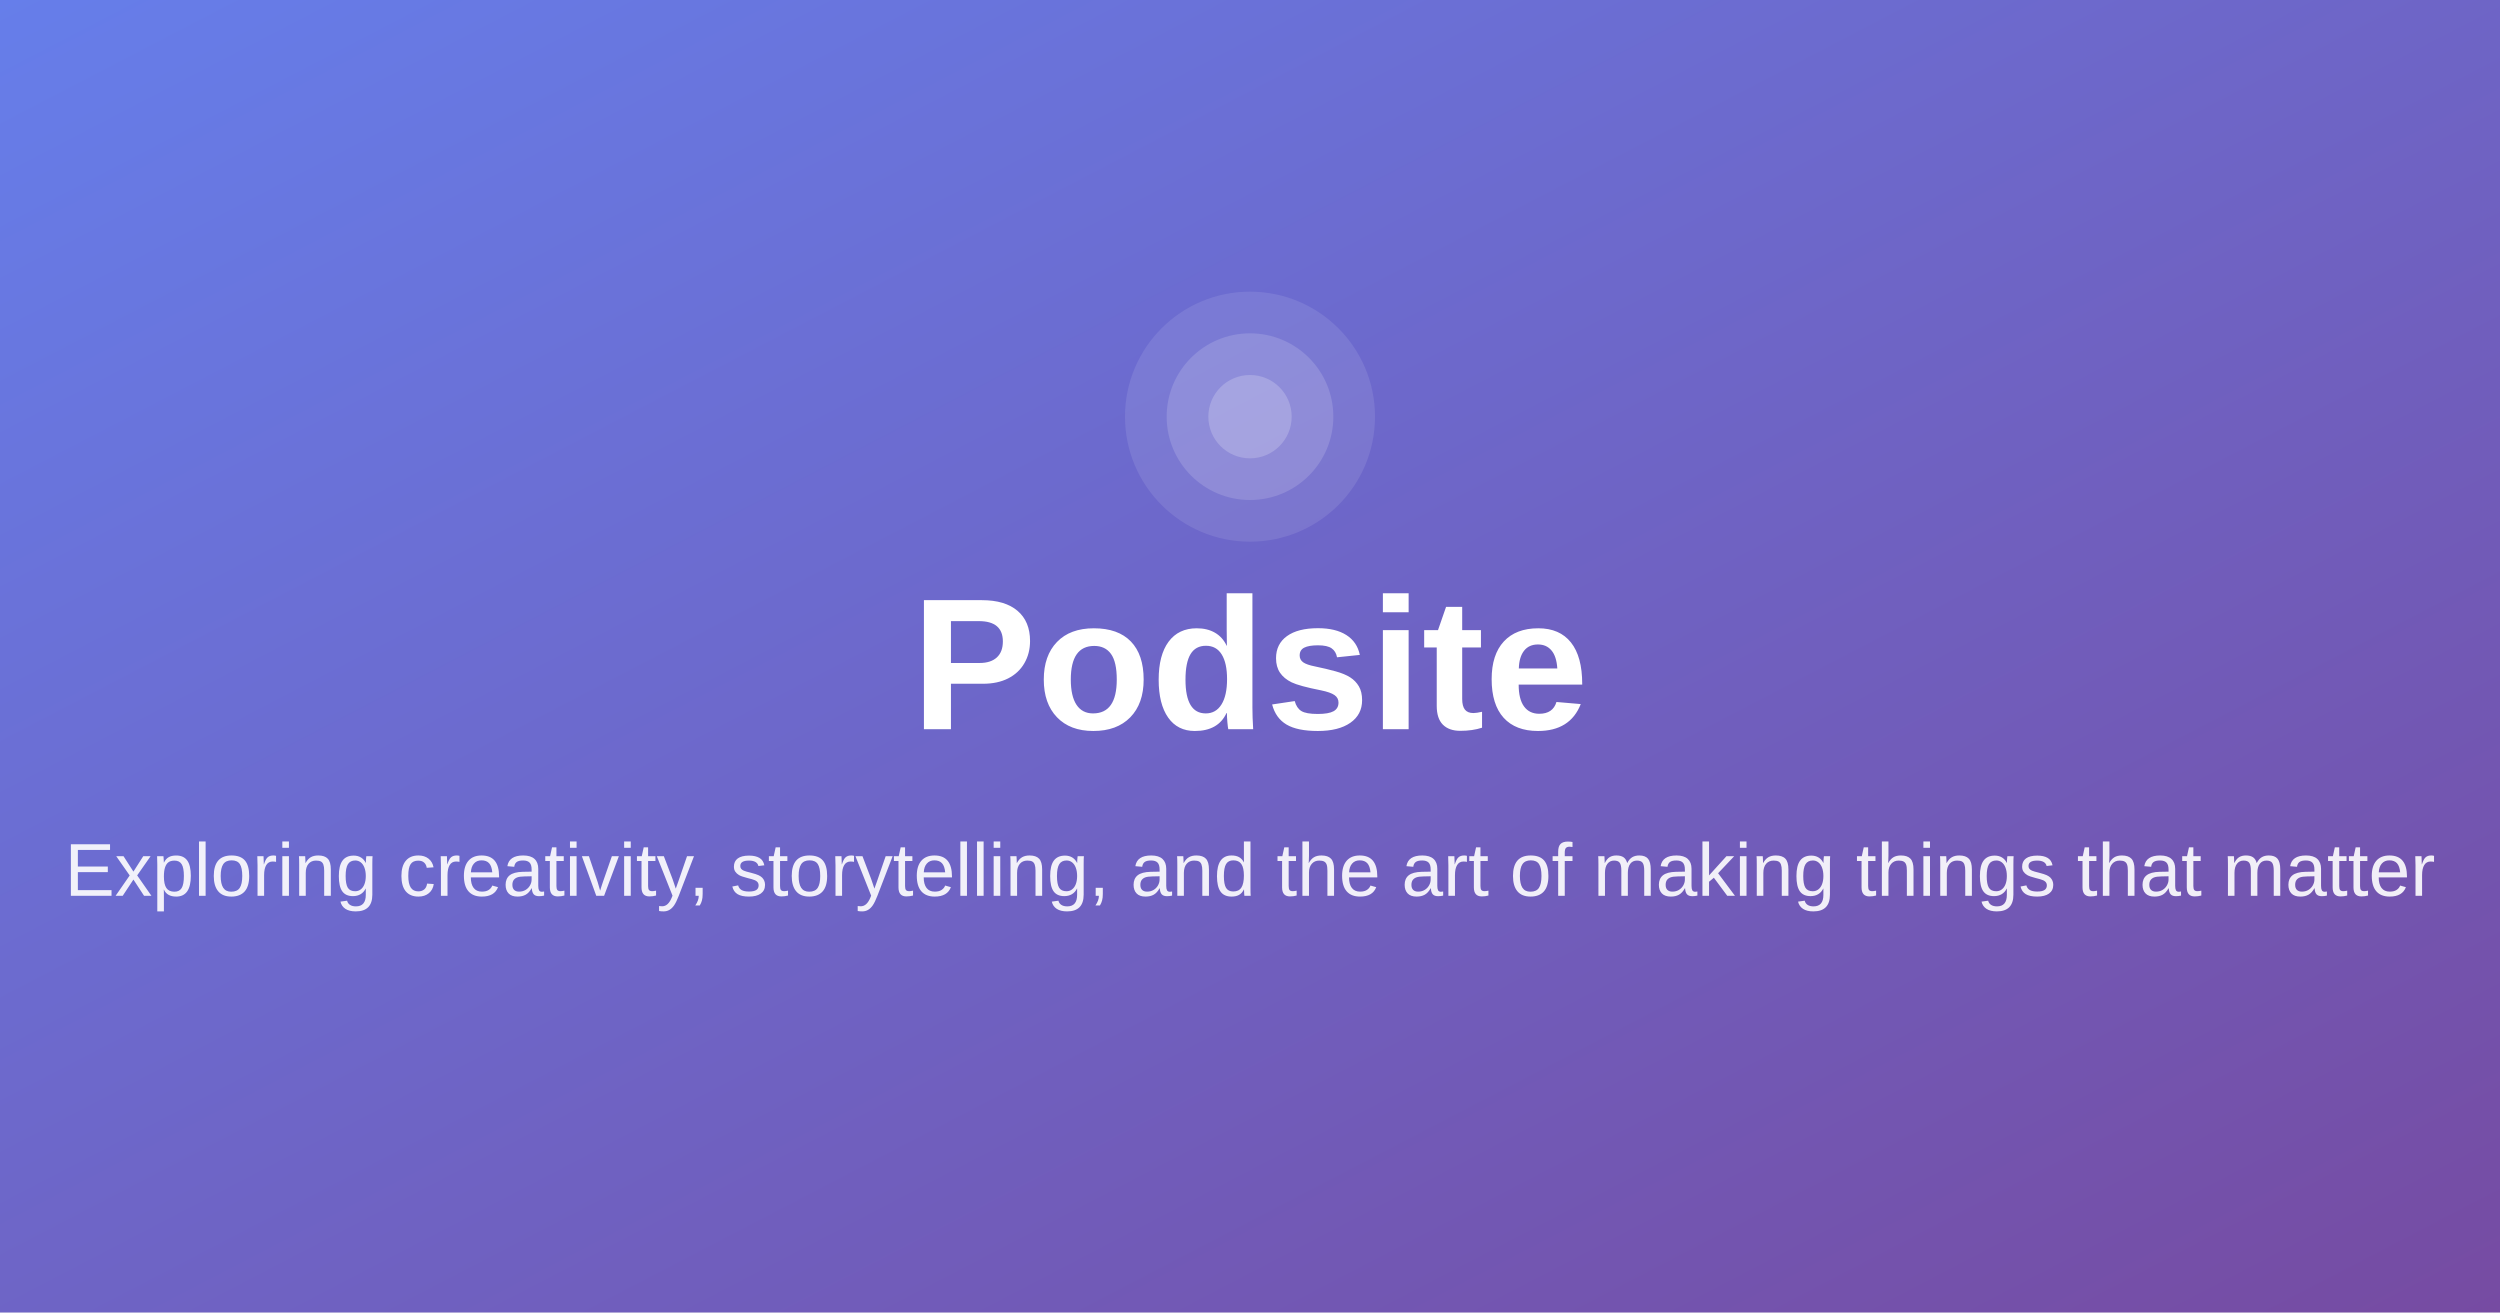
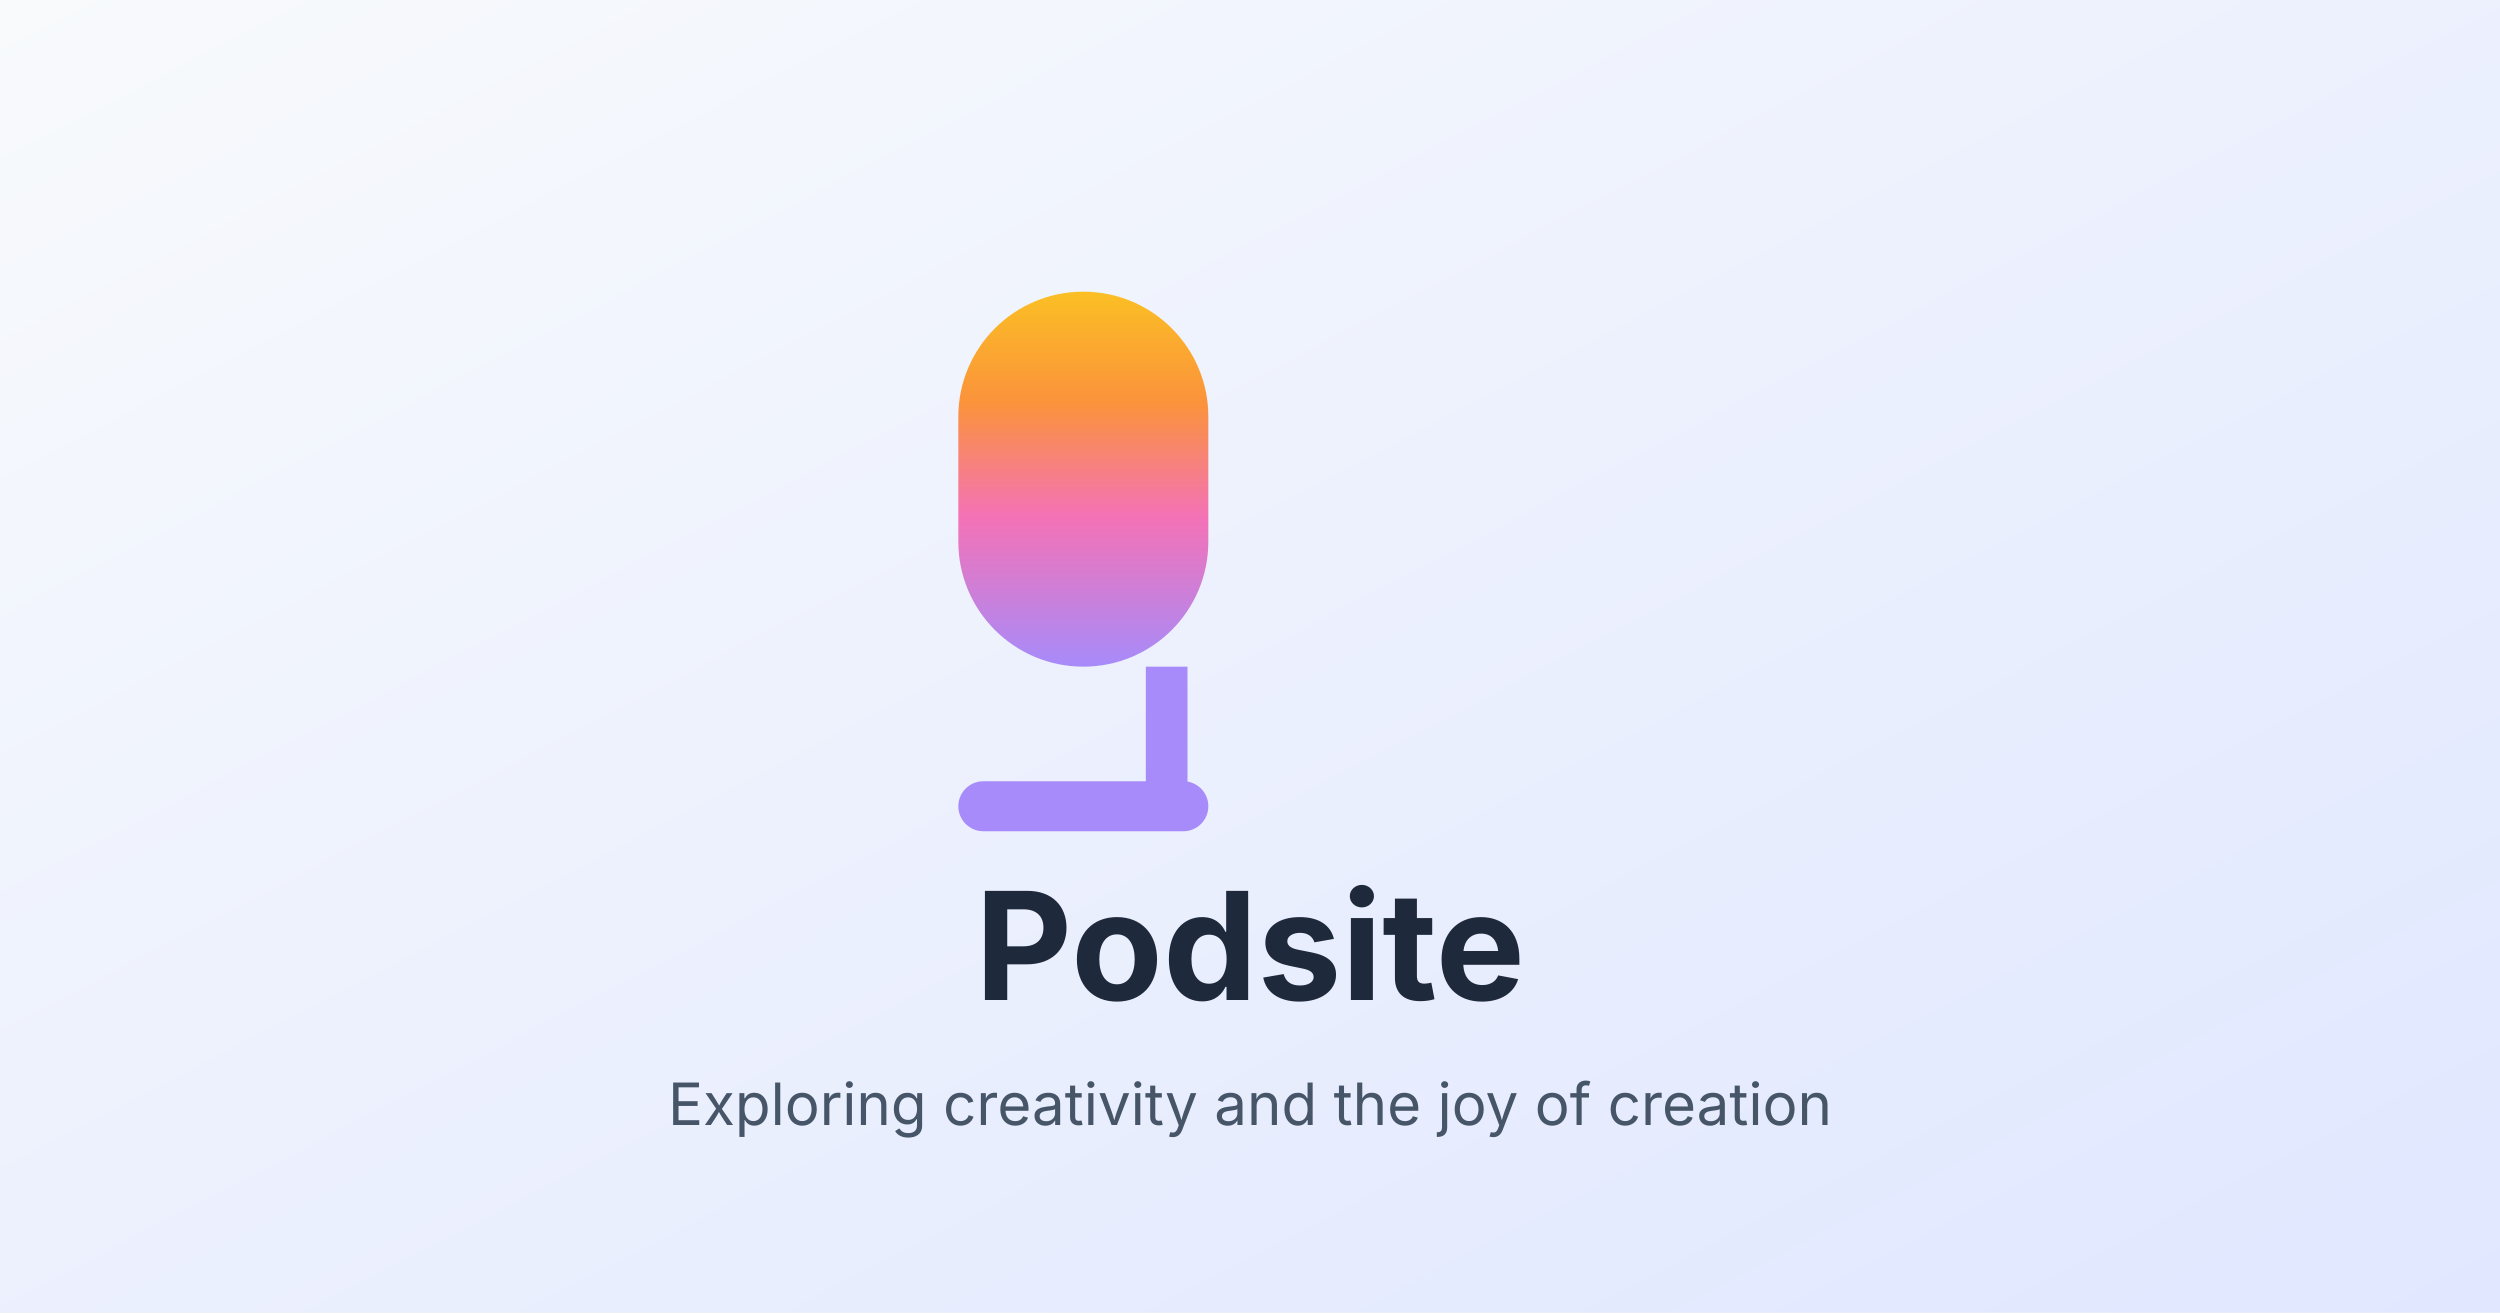
<svg xmlns="http://www.w3.org/2000/svg" width="1200" height="630" viewBox="0 0 1200 630">
  <defs>
-     <linearGradient id="ogGrad" x1="0%" y1="0%" x2="100%" y2="100%">
-       <stop offset="0%" style="stop-color:#667eea;stop-opacity:1" />
-       <stop offset="100%" style="stop-color:#764ba2;stop-opacity:1" />
+     <linearGradient id="ogBg" x1="0%" y1="0%" x2="100%" y2="100%">
+       <stop offset="0%" style="stop-color:#f8fafc;stop-opacity:1" />
+       <stop offset="100%" style="stop-color:#e0e7ff;stop-opacity:1" />
+     </linearGradient>
+     <linearGradient id="ogMic" x1="50%" y1="0%" x2="50%" y2="100%">
+       <stop offset="0%" style="stop-color:#fbbf24;stop-opacity:1" />
+       <stop offset="30%" style="stop-color:#fb923c;stop-opacity:1" />
+       <stop offset="60%" style="stop-color:#f472b6;stop-opacity:1" />
+       <stop offset="100%" style="stop-color:#a78bfa;stop-opacity:1" />
    </linearGradient>
  </defs>
-   <rect width="1200" height="630" fill="url(#ogGrad)" />
-   <circle cx="600" cy="200" r="60" fill="white" opacity="0.1" />
-   <circle cx="600" cy="200" r="40" fill="white" opacity="0.15" />
-   <circle cx="600" cy="200" r="20" fill="white" opacity="0.2" />
-   <text x="600" y="350" font-family="Arial, sans-serif" font-size="90" font-weight="bold" fill="white" text-anchor="middle">Podsite</text>
-   <text x="600" y="430" font-family="Arial, sans-serif" font-size="36" fill="white" text-anchor="middle" opacity="0.9">Exploring creativity, storytelling, and the art of making things that matter</text>
+   <rect width="1200" height="630" fill="url(#ogBg)" />
+   <rect x="460" y="140" width="120" height="180" rx="60" fill="url(#ogMic)" />
+   <rect x="550" y="320" width="20" height="75" fill="#a78bfa" />
+   <rect x="460" y="375" width="120" height="24" rx="12" fill="#a78bfa" />
+   <text x="600" y="480" font-family="system-ui, -apple-system, sans-serif" font-size="72" font-weight="bold" fill="#1e293b" text-anchor="middle">Podsite</text>
+   <text x="600" y="540" font-family="system-ui, -apple-system, sans-serif" font-size="28" fill="#475569" text-anchor="middle">Exploring creativity and the joy of creation</text>
</svg>
